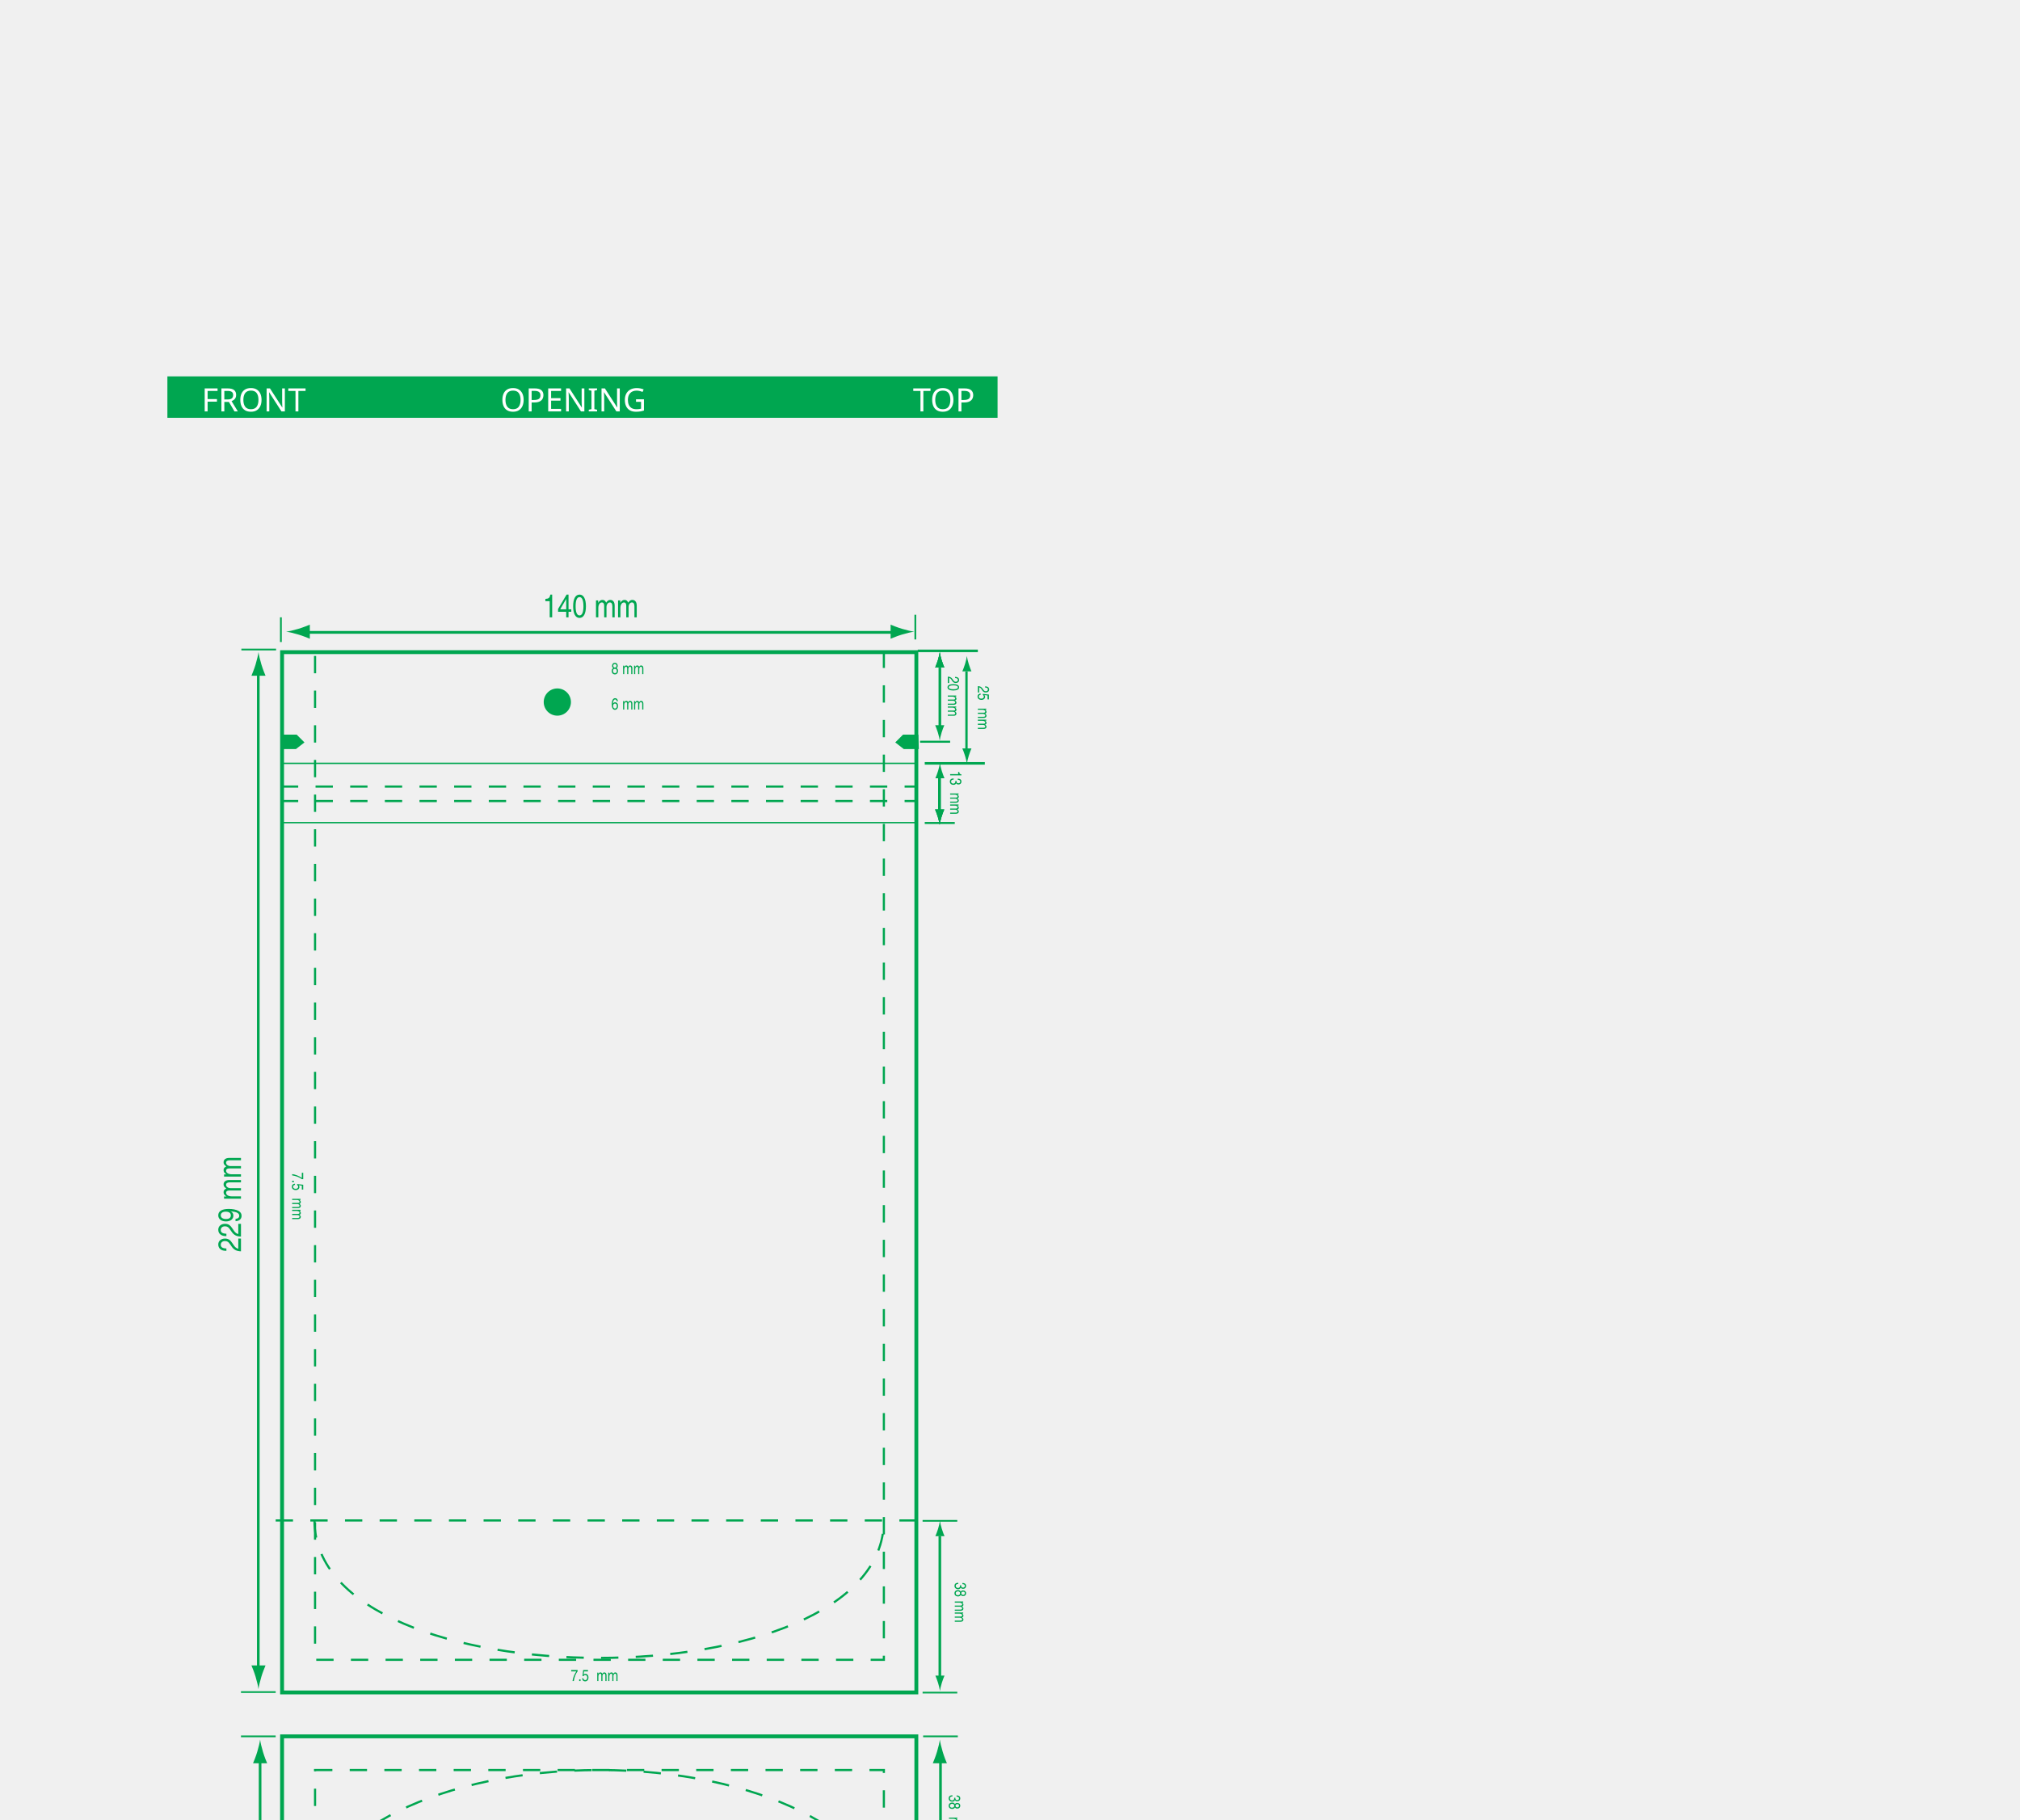
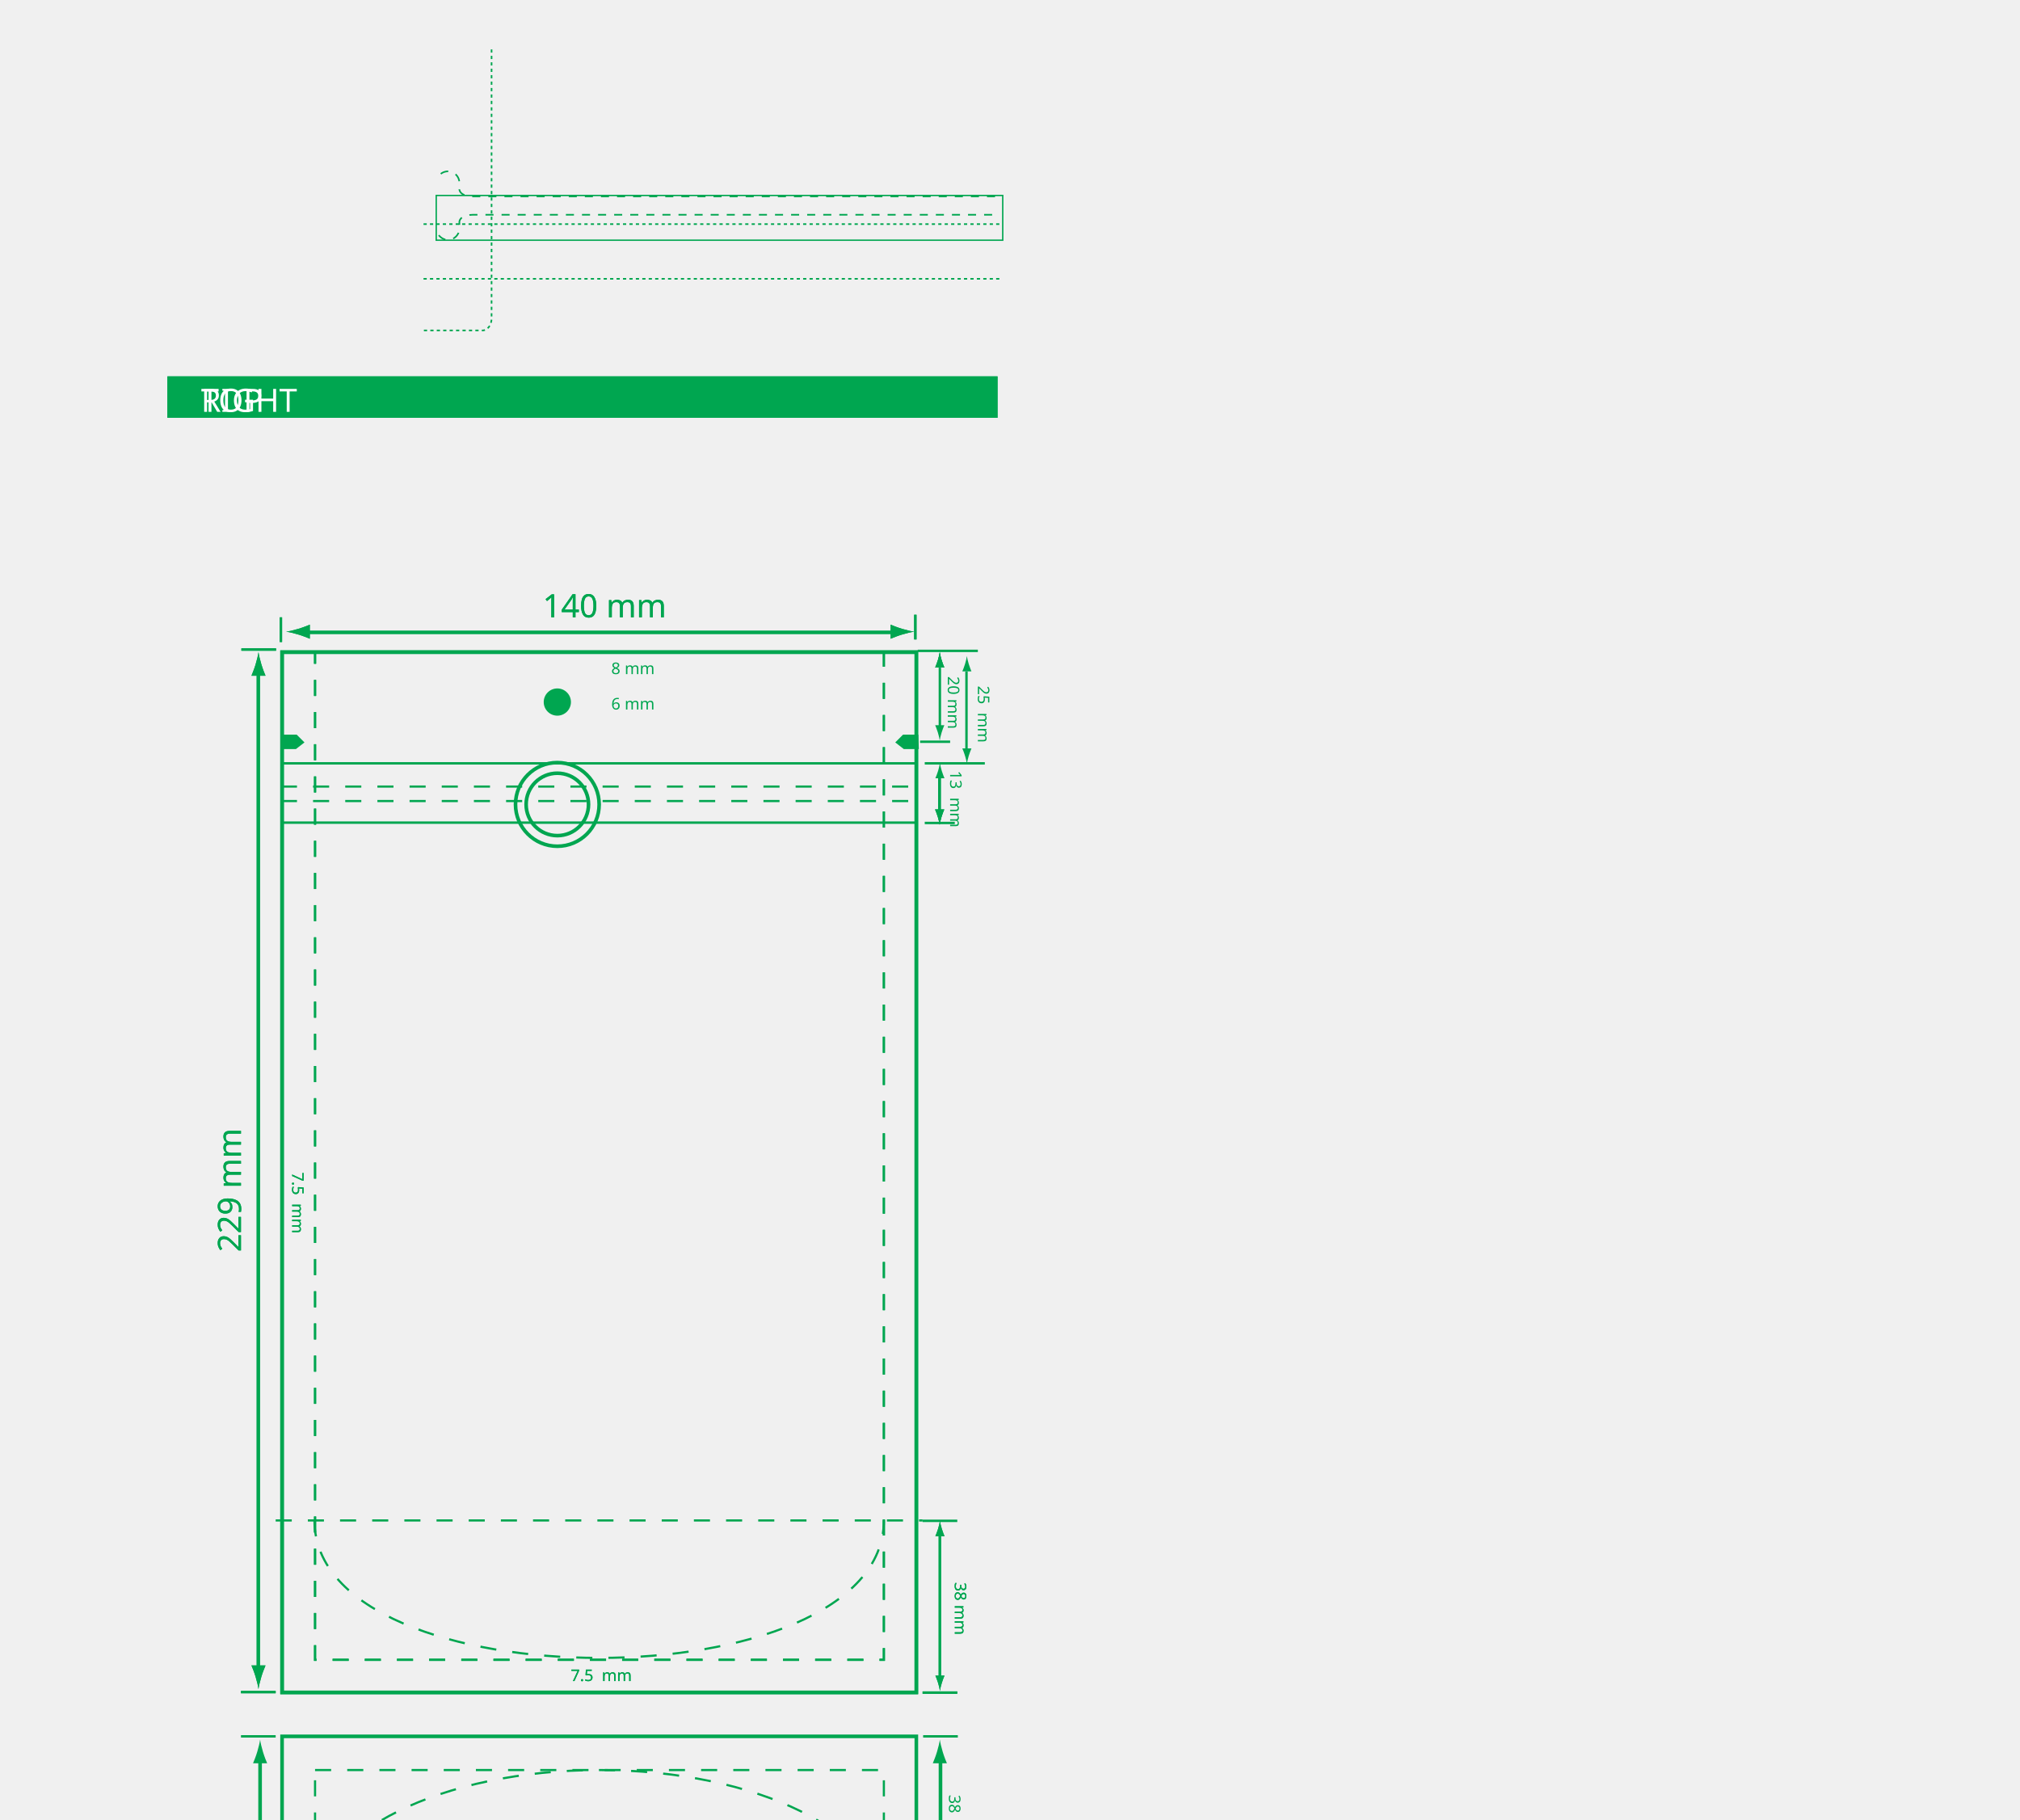
<svg xmlns="http://www.w3.org/2000/svg" version="1.1" x="0px" y="0px" viewBox="0 0 1255.83 1131.17" style="enable-background:new 0 0 2055.83 1331.17;" xml:space="preserve">
  <style type="text/css">
- 	.st0{fill:none;stroke:#00A650;stroke-width:1.063;}
- 	.st1{fill:none;stroke:#00A650;stroke-width:1.588;}
- 	.st2{fill:none;stroke:#00A650;stroke-width:1.262;}
- 	.st3{fill:none;stroke:#00A650;stroke-width:1.641;}
- 	.st4{fill:#00A650;}
- 	.st5{font-family:'ArialNarrow';}
- 	.st6{font-size:20.1px;}
- 	.st7{fill:none;stroke:#00A650;stroke-width:1.717;}
- 	.st8{fill:none;stroke:#00A650;stroke-width:1.101;}
- 	.st9{fill:#FFFFFF;}
- 	.st10{font-family:'Arial-Black';}
- 	.st11{font-size:20.028px;}
- 	.st12{font-size:10px;}
- 	.st13{font-size:20.125px;}
- 	.st14{fill:none;stroke:#00A650;stroke-width:1.45;}
- 	.st15{fill:none;stroke:#00A650;stroke-width:1.346;stroke-dasharray:10.771,10.771;}
- 	.st16{fill:none;stroke:#00A650;stroke-width:2.401;stroke-miterlimit:10;}
- 	.st17{fill:none;stroke:#00A650;stroke-width:0.854;}
-     #Hide{display:none;}
+         text{ font-family:'Arial-Black'; }
+         
+         text.small{ font-size:10px; }
+         text,
+         text.medium{ font-size:20px; }
+         text.large{ font-size:30px; }
+     
+         .continuous,
+         .dashed,
+         .dotted{ fill:none; stroke:#00A650; }
+     
+ 	    .continuous.small{ stroke-width:0.85; }
+         .continuous,
+ 	    .continuous.medium{ stroke-width:1.50; }
+ 	    .continuous.large{ stroke-width:2.25; }
+     
+ 	    .dashed.small{ stroke-width:1; stroke-dasharray:5,5; }
+         .dashed,
+ 	    .dashed.medium{ stroke-width:1.35; stroke-dasharray:10,10; }
+ 	    .dashed.large{ stroke-width:1.70; stroke-dasharray:10,10; }
+     
+ 	    .dotted.small{ stroke-width:0.8; stroke-dasharray:0.8,0.8; }
+         .dotted,
+ 	    .dotted.medium{ stroke-width:1; stroke-dasharray:1,1; }
+ 	    .dotted.large{ stroke-width:1; stroke-dasharray:2,2; }
+     
+         .fill,
+ 	    .fill.dark{ fill:#00A650; }    
+ 	    .fill.light{ fill:#FFFFFF; }
    </style>
  <g id="Front">
    <g id="HeaderLabel">
-       <rect x="104.07" y="233.94" class="st4 face label background" width="516.11" height="25.75" />
-       <text transform="matrix(1 0 0 1 125.3208 255.7201)" class="st9 st10 st11 face label left text">FRONT</text>
-       <text transform="matrix(1 0 0 1 311.1207 255.7201)" class="st9 st10 st11 face label center text">OPENING</text>
-       <text transform="matrix(1 0 0 1 567.5797 255.7201)" class="st9 st10 st11 face label right text">TOP</text>
+       <rect x="104.07" y="233.94" class="fill dark face label background" width="516.11" height="25.75" />
+       <text transform="matrix(1 0 0 1 125.3208 255.7201)" class="fill light medium face label left text">FRONT</text>
+       <text transform="matrix(1 0 0 1 311.1207 255.7201)" class="fill light medium face label center text">OPENING</text>
+       <text transform="matrix(1 0 0 1 567.5797 255.7201)" class="fill light medium face label right text">TOP</text>
    </g>
    <g id="Face">
-       <text transform="matrix(0 -1 1 0 149.8129 778.2101)" class="st4 st5 st6 face height text">229 mm</text>
-       <text transform="matrix(1 0 0 1 337.3824 383.7047)" class="st4 st5 st6 face width text">140 mm </text>
-       <line class="st0 face top height mark" x1="171.63" y1="403.73" x2="150.06" y2="403.73" />
-       <line class="st0 face height bottom mark" x1="171.39" y1="1051.74" x2="149.81" y2="1051.74" />
-       <line class="st3 face height line" x1="160.58" y1="417.28" x2="160.58" y2="1037.53" />
-       <line class="st7 face width line" x1="186.26" y1="393.06" x2="561.05" y2="393.06" />
-       <line class="st8 face width left mark" x1="174.63" y1="399.06" x2="174.63" y2="383.7" />
-       <line class="st8 face width right mark" x1="569.06" y1="397.46" x2="569.06" y2="382.1" />
-       <path class="st4 face top height arrow" d="M158.91,412.97c-0.87,2.87-1.67,4.74-2.59,7.05h8.77c-0.39-0.83-1.73-4.18-2.59-7.05c-0.93-3.08-1.57-5.87-1.79-7.68C160.47,407.1,159.84,409.89,158.91,412.97" />
-       <path class="st4 face height bottom arrow" d="M162.49,1042.21c0.87-2.87,1.67-4.74,2.59-7.05h-8.77c0.39,0.83,1.73,4.18,2.59,7.05c0.93,3.08,1.57,5.87,1.79,7.68C160.93,1048.08,161.56,1045.29,162.49,1042.21" />
-       <path class="st4 face width left arrow" d="M185.57,394.43c2.87,0.87,4.74,1.67,7.05,2.59v-8.77c-0.83,0.39-4.18,1.73-7.05,2.59c-3.08,0.93-5.87,1.57-7.68,1.79C179.7,392.86,182.49,393.5,185.57,394.43" />
-       <path class="st4 face width right arrow" d="M560.74,394.43c-2.87,0.87-4.74,1.67-7.05,2.59v-8.77c0.83,0.39,4.18,1.73,7.05,2.59c3.08,0.93,5.87,1.57,7.68,1.79C566.6,392.86,563.82,393.5,560.74,394.43" />
-       <rect x="175.36" y="405.35" class="st16 face outline" width="394.33" height="646.61" />
+       <text transform="matrix(0 -1 1 0 149.8129 778.2101)" class="fill dark medium face height text">229 mm</text>
+       <text transform="matrix(1 0 0 1 337.3824 383.7047)" class="fill dark medium face width text">140 mm </text>
+       <line class="continuous medium face top height mark" x1="171.63" y1="403.73" x2="150.06" y2="403.73" />
+       <line class="continuous medium face height bottom mark" x1="171.39" y1="1051.74" x2="149.81" y2="1051.74" />
+       <line class="continuous medium face height line" x1="160.58" y1="417.28" x2="160.58" y2="1037.53" />
+       <line class="continuous medium face width line" x1="186.26" y1="393.06" x2="561.05" y2="393.06" />
+       <line class="continuous medium face width left mark" x1="174.63" y1="399.06" x2="174.63" y2="383.7" />
+       <line class="continuous medium face width right mark" x1="569.06" y1="397.46" x2="569.06" y2="382.1" />
+       <path class="fill dark face top height arrow" d="M158.91,412.97c-0.87,2.87-1.67,4.74-2.59,7.05h8.77c-0.39-0.83-1.73-4.18-2.59-7.05c-0.93-3.08-1.57-5.87-1.79-7.68C160.47,407.1,159.84,409.89,158.91,412.97" />
+       <path class="fill dark face height bottom arrow" d="M162.49,1042.21c0.87-2.87,1.67-4.74,2.59-7.05h-8.77c0.39,0.83,1.73,4.18,2.59,7.05c0.93,3.08,1.57,5.87,1.79,7.68C160.93,1048.08,161.56,1045.29,162.49,1042.21" />
+       <path class="fill dark face width left arrow" d="M185.57,394.43c2.87,0.87,4.74,1.67,7.05,2.59v-8.77c-0.83,0.39-4.18,1.73-7.05,2.59c-3.08,0.93-5.87,1.57-7.68,1.79C179.7,392.86,182.49,393.5,185.57,394.43" />
+       <path class="fill dark face width right arrow" d="M560.74,394.43c-2.87,0.87-4.74,1.67-7.05,2.59v-8.77c0.83,0.39,4.18,1.73,7.05,2.59c3.08,0.93,5.87,1.57,7.68,1.79C566.6,392.86,563.82,393.5,560.74,394.43" />
+       <rect x="175.36" y="405.35" class="continuous large face outline" width="394.33" height="646.61" />
    </g>
    <g id="Hanger">
-       <text transform="matrix(1 0 0 1 380 419)" class="st4 st5 st12 hanger offset text">8 mm</text>
-       <text transform="matrix(1 0 0 1 380 441)" class="st4 st5 st12 hanger height text">6 mm</text>
-       <circle class="st4 hanger outline" cx="346.49" cy="436.371" r="8.46" />
+       <text transform="matrix(1 0 0 1 380 419)" class="fill dark small hanger offset text">8 mm</text>
+       <text transform="matrix(1 0 0 1 380 441)" class="fill dark small hanger height text">6 mm</text>
+       <circle class="fill dark hanger outline" cx="346.49" cy="436.371" r="8.46" />
      <g>
-         <path class="st4  hanger offset top arrow" d="M583.09,410.31c-0.56,1.86-1.08,3.07-1.68,4.56h5.67c-0.25-0.53-1.11-2.7-1.68-4.56c-0.6-1.99-1.01-3.79-1.16-4.97C584.1,406.52,583.69,408.32,583.09,410.31" />
-         <line class="st14 hanger offset line" x1="584.06" y1="482.67" x2="584.06" y2="507.7" />
-         <path class="st4  hanger offset bottom arrow" d="M585.35,507.7c0.56-1.86,1.08-3.07,1.68-4.56h-5.68c0.25,0.53,1.12,2.7,1.68,4.56c0.6,1.99,1.01,3.8,1.16,4.97C584.34,511.49,584.75,509.69,585.35,507.7" />
-         <line class="st14 hanger offset bottom mark" x1="584.06" y1="482.67" x2="584.06" y2="507.7" />
+         <path class="fill dark  hanger offset top arrow" d="M583.09,410.31c-0.56,1.86-1.08,3.07-1.68,4.56h5.67c-0.25-0.53-1.11-2.7-1.68-4.56c-0.6-1.99-1.01-3.79-1.16-4.97C584.1,406.52,583.69,408.32,583.09,410.31" />
+         <line class="continuous medium hanger offset line" x1="584.06" y1="482.67" x2="584.06" y2="507.7" />
+         <path class="fill dark  hanger offset bottom arrow" d="M585.35,507.7c0.56-1.86,1.08-3.07,1.68-4.56h-5.68c0.25,0.53,1.12,2.7,1.68,4.56c0.6,1.99,1.01,3.8,1.16,4.97C584.34,511.49,584.75,509.69,585.35,507.7" />
+         <line class="continuous medium hanger offset bottom mark" x1="584.06" y1="482.67" x2="584.06" y2="507.7" />
      </g>
      <g>
-         <path class="st4  hanger height top arrow" d="M583.09,410.31c-0.56,1.86-1.08,3.07-1.68,4.56h5.67c-0.25-0.53-1.11-2.7-1.68-4.56c-0.6-1.99-1.01-3.79-1.16-4.97C584.1,406.52,583.69,408.32,583.09,410.31" />
-         <line class="st14 hanger height line" x1="584.06" y1="482.67" x2="584.06" y2="507.7" />
-         <path class="st4  hanger height bottom arrow" d="M585.35,507.7c0.56-1.86,1.08-3.07,1.68-4.56h-5.68c0.25,0.53,1.12,2.7,1.68,4.56c0.6,1.99,1.01,3.8,1.16,4.97C584.34,511.49,584.75,509.69,585.35,507.7" />
-         <line class="st14 hanger height bottom mark" x1="584.06" y1="482.67" x2="584.06" y2="507.7" />
+         <path class="fill dark  hanger height top arrow" d="M583.09,410.31c-0.56,1.86-1.08,3.07-1.68,4.56h5.67c-0.25-0.53-1.11-2.7-1.68-4.56c-0.6-1.99-1.01-3.79-1.16-4.97C584.1,406.52,583.69,408.32,583.09,410.31" />
+         <line class="continuous medium hanger height line" x1="584.06" y1="482.67" x2="584.06" y2="507.7" />
+         <path class="fill dark  hanger height bottom arrow" d="M585.35,507.7c0.56-1.86,1.08-3.07,1.68-4.56h-5.68c0.25,0.53,1.12,2.7,1.68,4.56c0.6,1.99,1.01,3.8,1.16,4.97C584.34,511.49,584.75,509.69,585.35,507.7" />
+         <line class="continuous medium hanger height bottom mark" x1="584.06" y1="482.67" x2="584.06" y2="507.7" />
      </g>
    </g>
    <g>
-       <line class="st1 top offset mark" x1="607.93" y1="404.56" x2="570.57" y2="404.56" />
-       <g id="Zipper">
-         <text transform="matrix(0 1 -1 0 607.9297 426.2608)" class="st4 st5 st12 zipper offset text">25  mm</text>
-         <text transform="matrix(0 1 -1 0 590.6973 478.9854)" class="st4 st5 st12 zipper height text">13  mm</text>
-         <line class="st1 zipper bottom offset mark" x1="612.26" y1="474.47" x2="574.91" y2="474.47" />
-         <line class="st2 zipper bottom height mark" x1="593.58" y1="511.53" x2="574.91" y2="511.53" />
-         <line class="st17 zipper part" x1="174.63" y1="474.47" x2="569.69" y2="474.47" />
-         <line class="st15 zipper part" x1="174.63" y1="488.9" x2="569.69" y2="488.9" />
-         <line class="st15 zipper part" x1="174.63" y1="497.9" x2="569.69" y2="497.9" />
-         <line class="st17 zipper part" x1="174.63" y1="511.32" x2="569.69" y2="511.32" />
-         <line class="st14 zipper offset line" x1="600.86" y1="417.4" x2="600.86" y2="469.76" />
-         <line class="st14 zipper height line" x1="584.06" y1="482.67" x2="584.06" y2="507.7" />
-         <path class="st4 zipper offset bottom arrow" d="M602.28,469.76c0.56-1.86,1.08-3.07,1.68-4.56h-5.68c0.25,0.53,1.12,2.7,1.68,4.56c0.6,1.99,1.01,3.8,1.16,4.97C601.26,473.56,601.68,471.75,602.28,469.76" />
-         <path class="st4 zipper height bottom arrow" d="M585.35,507.7c0.56-1.86,1.08-3.07,1.68-4.56h-5.68c0.25,0.53,1.12,2.7,1.68,4.56c0.6,1.99,1.01,3.8,1.16,4.97C584.34,511.49,584.75,509.69,585.35,507.7" />
-         <path class="st4 zipper offset top arrow" d="M599.96,412.74c-0.56,1.86-1.08,3.07-1.68,4.56h5.67c-0.25-0.53-1.11-2.7-1.68-4.56c-0.6-1.99-1.01-3.79-1.16-4.97C600.97,408.95,600.56,410.75,599.96,412.74" />
-         <path class="st4 zipper height top arrow" d="M583.2,479.19c-0.56,1.86-1.08,3.07-1.68,4.56h5.67c-0.25-0.53-1.11-2.7-1.68-4.56c-0.6-1.99-1.01-3.79-1.16-4.97C584.21,475.39,583.8,477.2,583.2,479.19" />
-       </g>
-       <g id="Notch">
-         <text transform="matrix(0 1 -1 0 589.251 420.3699)" class="st4 st5 st12 notch offset text">20 mm</text>
-         <line class="st2 notch offset mark" x1="590.7" y1="461.04" x2="572.02" y2="461.04" />
-         <line class="st3 notch offset line" x1="584.31" y1="414.97" x2="584.31" y2="455.53" />
-         <polyline class="st4 notch left" points="174.63,465.61 183.96,465.61 189.29,461.46 184.45,456.62 174.94,456.62" />
-         <polyline class="st4 notch right" points="571.24,465.61 561.91,465.61 556.58,461.46 561.42,456.62 570.92,456.62" />
-         <path class="st4 notch offset bottom arrow" d="M585.4,455.33c0.56-1.86,1.08-3.07,1.68-4.56h-5.68c0.25,0.53,1.12,2.7,1.68,4.56c0.6,1.99,1.01,3.8,1.16,4.97C584.39,459.13,584.8,457.32,585.4,455.33" />
-         <path class="st4 notch offset top arrow" d="M583.09,410.31c-0.56,1.86-1.08,3.07-1.68,4.56h5.67c-0.25-0.53-1.11-2.7-1.68-4.56c-0.6-1.99-1.01-3.79-1.16-4.97C584.1,406.52,583.69,408.32,583.09,410.31" />
-       </g>
+       <line class="continuous medium top offset mark" x1="607.93" y1="404.56" x2="570.57" y2="404.56" />
+       <g class="zipper">
+         <text transform="matrix(0 1 -1 0 607.9297 426.2608)" class="fill dark small offset text">25  mm</text>
+         <text transform="matrix(0 1 -1 0 590.6973 478.9854)" class="fill dark small height text">13  mm</text>
+         <line class="continuous medium bottom offset mark" x1="612.26" y1="474.47" x2="574.91" y2="474.47" />
+         <line class="continuous medium bottom height mark" x1="593.58" y1="511.53" x2="574.91" y2="511.53" />
+         <line class="continuous medium offset line" x1="600.86" y1="417.4" x2="600.86" y2="469.76" />
+         <line class="continuous medium height line" x1="584.06" y1="482.67" x2="584.06" y2="507.7" />
+         <path class="fill dark offset bottom arrow" d="M602.28,469.76c0.56-1.86,1.08-3.07,1.68-4.56h-5.68c0.25,0.53,1.12,2.7,1.68,4.56c0.6,1.99,1.01,3.8,1.16,4.97C601.26,473.56,601.68,471.75,602.28,469.76" />
+         <path class="fill dark height bottom arrow" d="M585.35,507.7c0.56-1.86,1.08-3.07,1.68-4.56h-5.68c0.25,0.53,1.12,2.7,1.68,4.56c0.6,1.99,1.01,3.8,1.16,4.97C584.34,511.49,584.75,509.69,585.35,507.7" />
+         <path class="fill dark offset top arrow" d="M599.96,412.74c-0.56,1.86-1.08,3.07-1.68,4.56h5.67c-0.25-0.53-1.11-2.7-1.68-4.56c-0.6-1.99-1.01-3.79-1.16-4.97C600.97,408.95,600.56,410.75,599.96,412.74" />
+         <path class="fill dark height top arrow" d="M583.2,479.19c-0.56,1.86-1.08,3.07-1.68,4.56h5.67c-0.25-0.53-1.11-2.7-1.68-4.56c-0.6-1.99-1.01-3.79-1.16-4.97C584.21,475.39,583.8,477.2,583.2,479.19" />
+         <g class="wishbone">
+           <path class="dashed small peal top" d="M618.6,122.1H294.1h-0.4c-1.6,0-7.4-0.4-8.1-4.2v-4.3v0c0-3.9-3.2-7.1-7.1-7.1c-2.9,0-5.4,1.7-6.5,4.2" />
+           <path class="dashed small peal bottom" d="M272.8,146.2c1.3,1.7,3.4,2.9,5.7,2.9c3.9,0,7.1-3.2,7.1-7.1v0v-4.3c0.7-3.8,6.5-4.2,8.1-4.2h0.4h325.8" />
+           <rect x="271.2" y="121.5" class="continuous small outline" width="352.2" height="27.8" />
+           <g class="heat-line">
+             <path class="dotted large vertical" d="M305.6 30.7V198c0 4.1-2.5 7.4-5.7 7.4h-36.9" />
+             <line class="dotted large top horizontal" x1="263.3" y1="139.3" x2="623" y2="139.3" />
+             <line class="dotted large bottom horizontal" x1="263.3" y1="173.3" x2="623" y2="173.3" />
+           </g>
+         </g>
+         <g class="straight">
+           <line class="continuous medium part" x1="174.63" y1="474.47" x2="569.69" y2="474.47" />
+           <line class="dashed medium part" x1="174.63" y1="488.9" x2="569.69" y2="488.9" />
+           <line class="dashed medium part" x1="174.63" y1="497.9" x2="569.69" y2="497.9" />
+           <line class="continuous medium part" x1="174.63" y1="511.32" x2="569.69" y2="511.32" />
+         </g>
+       </g>
+       <g id="Notch" class="notch">
+         <text transform="matrix(0 1 -1 0 589.251 420.3699)" class="fill dark small notch offset text">20 mm</text>
+         <line class="continuous medium notch offset mark" x1="590.7" y1="461.04" x2="572.02" y2="461.04" />
+         <line class="continuous medium notch offset line" x1="584.31" y1="414.97" x2="584.31" y2="455.53" />
+         <polyline class="fill dark notch left" points="174.63,465.61 183.96,465.61 189.29,461.46 184.45,456.62 174.94,456.62" />
+         <polyline class="fill dark notch right" points="571.24,465.61 561.91,465.61 556.58,461.46 561.42,456.62 570.92,456.62" />
+         <path class="fill dark notch offset bottom arrow" d="M585.4,455.33c0.56-1.86,1.08-3.07,1.68-4.56h-5.68c0.25,0.53,1.12,2.7,1.68,4.56c0.6,1.99,1.01,3.8,1.16,4.97C584.39,459.13,584.8,457.32,585.4,455.33" />
+         <path class="fill dark notch offset top arrow" d="M583.09,410.31c-0.56,1.86-1.08,3.07-1.68,4.56h5.67c-0.25-0.53-1.11-2.7-1.68-4.56c-0.6-1.99-1.01-3.79-1.16-4.97C584.1,406.52,583.69,408.32,583.09,410.31" />
+       </g>
+     </g>
+     <g class="degasser">
+       <g class="offset">
+         <path class="fill dark top arrow" d="M583.2,950.26c-0.56,1.86-1.08,3.07-1.68,4.56h5.68c-0.25-0.53-1.12-2.7-1.68-4.56c-0.6-1.99-1.01-3.8-1.16-4.97C584.21,946.47,583.8,948.27,583.2,950.26" />
+         <line class="continuous medium line" x1="584.3" y1="954.83" x2="584.3" y2="1043.26" />
+         <text class="fill dark small text" transform="matrix(0 1 -1 0 593.584 983.4939)">38 mm</text>
+         <path class="fill dark bottom arrow" d="M585.52,1046.06c0.56-1.86,1.08-3.07,1.68-4.56h-5.68c0.25,0.53,1.12,2.7,1.68,4.56c0.6,1.99,1.01,3.8,1.16,4.97C584.5,1049.85,584.92,1048.05,585.52,1046.06" />
+         <line class="continuous medium bottom mark" x1="595.14" y1="1052.07" x2="573.57" y2="1052.07" />
+       </g>
+       <circle class="continuous large outer" cx="346.49" cy="500" r="26" />
+       <circle class="continuous large inner" cx="346.49" cy="500" r="19.4" />
    </g>
    <g class="seal">
-       <text transform="matrix(1 0 0 1 354.8129 1044.89)" class="st4 st5 st12 bottom size text">7.5  mm</text>
-       <text transform="matrix(0 1 -1 0 181.6318 728.6537)" class="st4 st5 st12 left size text">7.5  mm</text>
-       <polyline class="st15 outline" points="549.5,404.4 549.5,1031.68 195.87,1031.68 195.87,404.4" />
-       <path class="st15 curve" d="M 195.5 945 C 195.5 1059, 549.5 1059, 549.5 945" />
+       <text transform="matrix(1 0 0 1 354.8129 1044.89)" class="fill dark small bottom size text">7.5  mm</text>
+       <text transform="matrix(0 1 -1 0 181.6318 728.6537)" class="fill dark small left size text">7.5  mm</text>
+       <polyline class="dashed medium outline" points="549.5,404.4 549.5,1031.68 195.87,1031.68 195.87,404.4" />
+       <path class="dashed medium curve" d="M 195.5 945 C 195.5 1059, 549.5 1059, 549.5 945" />
    </g>
    <g class="meridian">
-       <line class="st15 meridian" x1="171.39" y1="945.06" x2="573.57" y2="945.06" />
+       <line class="dashed medium meridian" x1="171.39" y1="945.06" x2="573.57" y2="945.06" />
      <g class="offset">
-         <line class="st0 top mark" x1="595.14" y1="945.3" x2="573.57" y2="945.3" />
-         <path class="st4 top arrow" d="M583.2,950.26c-0.56,1.86-1.08,3.07-1.68,4.56h5.68c-0.25-0.53-1.12-2.7-1.68-4.56c-0.6-1.99-1.01-3.8-1.16-4.97C584.21,946.47,583.8,948.27,583.2,950.26" />
-         <line class="st3 line" x1="584.3" y1="954.83" x2="584.3" y2="1043.26" />
-         <text class="st4 st5 st12 text" transform="matrix(0 1 -1 0 593.584 983.4939)">38 mm</text>
-         <path class="st4 bottom arrow" d="M585.52,1046.06c0.56-1.86,1.08-3.07,1.68-4.56h-5.68c0.25,0.53,1.12,2.7,1.68,4.56c0.6,1.99,1.01,3.8,1.16,4.97C584.5,1049.85,584.92,1048.05,585.52,1046.06" />
-         <line class="st0 bottom mark" x1="595.14" y1="1052.07" x2="573.57" y2="1052.07" />
-       </g>
+         <line class="continuous medium top mark" x1="595.14" y1="945.3" x2="573.57" y2="945.3" />
+         <path class="fill dark top arrow" d="M583.2,950.26c-0.56,1.86-1.08,3.07-1.68,4.56h5.68c-0.25-0.53-1.12-2.7-1.68-4.56c-0.6-1.99-1.01-3.8-1.16-4.97C584.21,946.47,583.8,948.27,583.2,950.26" />
+         <line class="continuous medium line" x1="584.3" y1="954.83" x2="584.3" y2="1043.26" />
+         <text class="fill dark small text" transform="matrix(0 1 -1 0 593.584 983.4939)">38 mm</text>
+         <path class="fill dark bottom arrow" d="M585.52,1046.06c0.56-1.86,1.08-3.07,1.68-4.56h-5.68c0.25,0.53,1.12,2.7,1.68,4.56c0.6,1.99,1.01,3.8,1.16,4.97C584.5,1049.85,584.92,1048.05,585.52,1046.06" />
+         <line class="continuous medium bottom mark" x1="595.14" y1="1052.07" x2="573.57" y2="1052.07" />
+       </g>
+     </g>
+   </g>
+   <g id="Right">
+     <g class="header">
+       <rect x="104.07" y="233.94" class="fill dark label background" width="516.11" height="25.75" />
+       <text x="125" y="256" class="fill light medium label left text">RIGHT</text>
+       <text x="125" y="256" class="fill light medium label center text" />
+       <text x="125" y="256" class="fill light medium label right text">TOP</text>
+     </g>
+     <g class="face">
+       <text transform="matrix(0 -1 1 0 149.8129 778.2101)" class="fill dark medium height text">229 mm</text>
+       <text transform="matrix(1 0 0 1 337.3824 383.7047)" class="fill dark medium width text">140 mm </text>
+       <line class="continuous medium top height mark" x1="171.63" y1="403.73" x2="150.06" y2="403.73" />
+       <line class="continuous medium height bottom mark" x1="171.39" y1="1051.74" x2="149.81" y2="1051.74" />
+       <line class="continuous large height line" x1="160.58" y1="417.28" x2="160.58" y2="1037.53" />
+       <line class="continuous large width line" x1="186.26" y1="393.06" x2="561.05" y2="393.06" />
+       <line class="continuous medium width left mark" x1="174.63" y1="399.06" x2="174.63" y2="383.7" />
+       <line class="continuous medium width right mark" x1="569.06" y1="397.46" x2="569.06" y2="382.1" />
+       <path class="fill dark top height arrow" d="M158.91,412.97c-0.87,2.87-1.67,4.74-2.59,7.05h8.77c-0.39-0.83-1.73-4.18-2.59-7.05c-0.93-3.08-1.57-5.87-1.79-7.68C160.47,407.1,159.84,409.89,158.91,412.97" />
+       <path class="fill dark height bottom arrow" d="M162.49,1042.21c0.87-2.87,1.67-4.74,2.59-7.05h-8.77c0.39,0.83,1.73,4.18,2.59,7.05c0.93,3.08,1.57,5.87,1.79,7.68C160.93,1048.08,161.56,1045.29,162.49,1042.21" />
+       <path class="fill dark width left arrow" d="M185.57,394.43c2.87,0.87,4.74,1.67,7.05,2.59v-8.77c-0.83,0.39-4.18,1.73-7.05,2.59c-3.08,0.93-5.87,1.57-7.68,1.79C179.7,392.86,182.49,393.5,185.57,394.43" />
+       <path class="fill dark width right arrow" d="M560.74,394.43c-2.87,0.87-4.74,1.67-7.05,2.59v-8.77c0.83,0.39,4.18,1.73,7.05,2.59c3.08,0.93,5.87,1.57,7.68,1.79C566.6,392.86,563.82,393.5,560.74,394.43" />
+       <rect x="175.36" y="405.35" class="continuous large outline" width="394.33" height="646.61" />
+     </g>
+     <g class="seal">
+       <text transform="matrix(1 0 0 1 354.8129 1044.89)" class="fill dark small bottom size text">7.5  mm</text>
+       <text transform="matrix(0 1 -1 0 181.6318 728.6537)" class="fill dark small left size text">7.5  mm</text>
+       <polyline class="dashed medium outline" points="549.5,404.4 549.5,1031.68 195.87,1031.68 195.87,404.4" />
    </g>
  </g>
  <g id="Back" />
+   <g id="Left" />
  <g id="Gusset">
    <g class="header-label">
-       <rect x="104.07" y="1157" class="st4 face label background" width="516.11" height="25.75" />
-       <text x="125" y="1178" class="st9 st10 st11 face label left text">BOTTOM</text>
-       <text x="527" y="1178" class="st9 st10 st11 face label right text">GUSSET</text>
+       <rect x="104.07" y="1157" class="fill dark face label background" width="516.11" height="25.75" />
+       <text x="125" y="1178" class="fill light medium face label left text">BOTTOM</text>
+       <text x="527" y="1178" class="fill light medium face label right text">GUSSET</text>
    </g>
    <g class="face">
-       <rect class="st16 outline" x="175.36" y="1079.26" width="394.33" height="214.69" />
+       <rect class="continuous large outline" x="175.36" y="1079.26" width="394.33" height="214.69" />
      <g class="height">
-         <line class="st0 top mark" x1="171.39" y1="1079.26" x2="149.81" y2="1079.26" />
-         <path class="st4 top arrow" d="M159.91,1088.94c-0.87,2.87-1.67,4.74-2.59,7.05h8.77c-0.39-0.83-1.73-4.18-2.59-7.05c-0.93-3.08-1.57-5.87-1.79-7.68C161.47,1083.07,160.84,1085.86,159.91,1088.94" />
-         <line class="st3 line" x1="161.7" y1="1092.79" x2="161.7" y2="1284.35" />
-         <text class="st4 st5 st12 text" transform="matrix(0 -1 1 0 157.3144 1196.147)">76  mm</text>
-         <path class="st4 bottom arrow" d="M163.49,1286.27c0.87-2.87,1.67-4.74,2.59-7.05h-8.77c0.39,0.83,1.73,4.18,2.59,7.05c0.93,3.08,1.57,5.87,1.79,7.68C161.93,1292.14,162.56,1289.35,163.49,1286.27" />
-         <line class="st0 bottom mark" x1="171.39" y1="1293.95" x2="149.81" y2="1293.95" />
+         <line class="continuous medium top mark" x1="171.39" y1="1079.26" x2="149.81" y2="1079.26" />
+         <path class="fill dark top arrow" d="M159.91,1088.94c-0.87,2.87-1.67,4.74-2.59,7.05h8.77c-0.39-0.83-1.73-4.18-2.59-7.05c-0.93-3.08-1.57-5.87-1.79-7.68C161.47,1083.07,160.84,1085.86,159.91,1088.94" />
+         <line class="continuous large line" x1="161.7" y1="1092.79" x2="161.7" y2="1284.35" />
+         <text class="fill dark small text" transform="matrix(0 -1 1 0 157.3144 1196.147)">76  mm</text>
+         <path class="fill dark bottom arrow" d="M163.49,1286.27c0.87-2.87,1.67-4.74,2.59-7.05h-8.77c0.39,0.83,1.73,4.18,2.59,7.05c0.93,3.08,1.57,5.87,1.79,7.68C161.93,1292.14,162.56,1289.35,163.49,1286.27" />
+         <line class="continuous medium bottom mark" x1="171.39" y1="1293.95" x2="149.81" y2="1293.95" />
      </g>
    </g>
    <g class="meridian">
-       <line class="st15 meridian" x1="175.36" y1="1186.61" x2="569.69" y2="1186.61" />
+       <line class="dashed medium meridian" x1="175.36" y1="1186.61" x2="569.69" y2="1186.61" />
      <g class="offset">
-         <line class="st0 top mark" x1="595.48" y1="1079.26" x2="573.91" y2="1079.26" />
-         <path class="st4 top arrow" d="M582.51,1088.94c-0.87,2.87-1.67,4.74-2.59,7.05h8.77c-0.39-0.83-1.73-4.18-2.59-7.05c-0.93-3.08-1.57-5.87-1.79-7.68C584.07,1083.07,583.44,1085.86,582.51,1088.94" />
-         <line class="st3 line" x1="584.7" y1="1091.04" x2="584.7" y2="1173.62" />
-         <text class="st4 st5 st12 text" transform="matrix(0 1 -1 0 589.9697 1115.566)">38  mm</text>
-         <path class="st4 bottom arrow" d="M586.09,1176.89c0.87-2.87,1.67-4.74,2.59-7.05h-8.77c0.39,0.83,1.73,4.18,2.59,7.05c0.93,3.08,1.57,5.87,1.79,7.68C584.53,1182.76,585.16,1179.97,586.09,1176.89" />
-         <line class="st0 bottom mark" x1="595.48" y1="1187.26" x2="573.91" y2="1187.26" />
+         <line class="continuous medium top mark" x1="595.48" y1="1079.26" x2="573.91" y2="1079.26" />
+         <path class="fill dark top arrow" d="M582.51,1088.94c-0.87,2.87-1.67,4.74-2.59,7.05h8.77c-0.39-0.83-1.73-4.18-2.59-7.05c-0.93-3.08-1.57-5.87-1.79-7.68C584.07,1083.07,583.44,1085.86,582.51,1088.94" />
+         <line class="continuous large line" x1="584.7" y1="1091.04" x2="584.7" y2="1173.62" />
+         <text class="fill dark small text" transform="matrix(0 1 -1 0 589.9697 1115.566)">38  mm</text>
+         <path class="fill dark bottom arrow" d="M586.09,1176.89c0.87-2.87,1.67-4.74,2.59-7.05h-8.77c0.39,0.83,1.73,4.18,2.59,7.05c0.93,3.08,1.57,5.87,1.79,7.68C584.53,1182.76,585.16,1179.97,586.09,1176.89" />
+         <line class="continuous medium bottom mark" x1="595.48" y1="1187.26" x2="573.91" y2="1187.26" />
      </g>
    </g>
    <g class="seal">
-       <rect class="st15 outline" x="195.87" y="1100.2" width="353.63" height="174.55" />
-       <ellipse class="st15 curve" cx="372.68" cy="1187.48" rx="176.81" ry="87.28" />
+       <rect class="dashed medium outline" x="195.87" y="1100.2" width="353.63" height="174.55" />
+       <ellipse class="dashed medium curve" cx="372.68" cy="1187.48" rx="176.81" ry="87.28" />
    </g>
  </g>
</svg>
